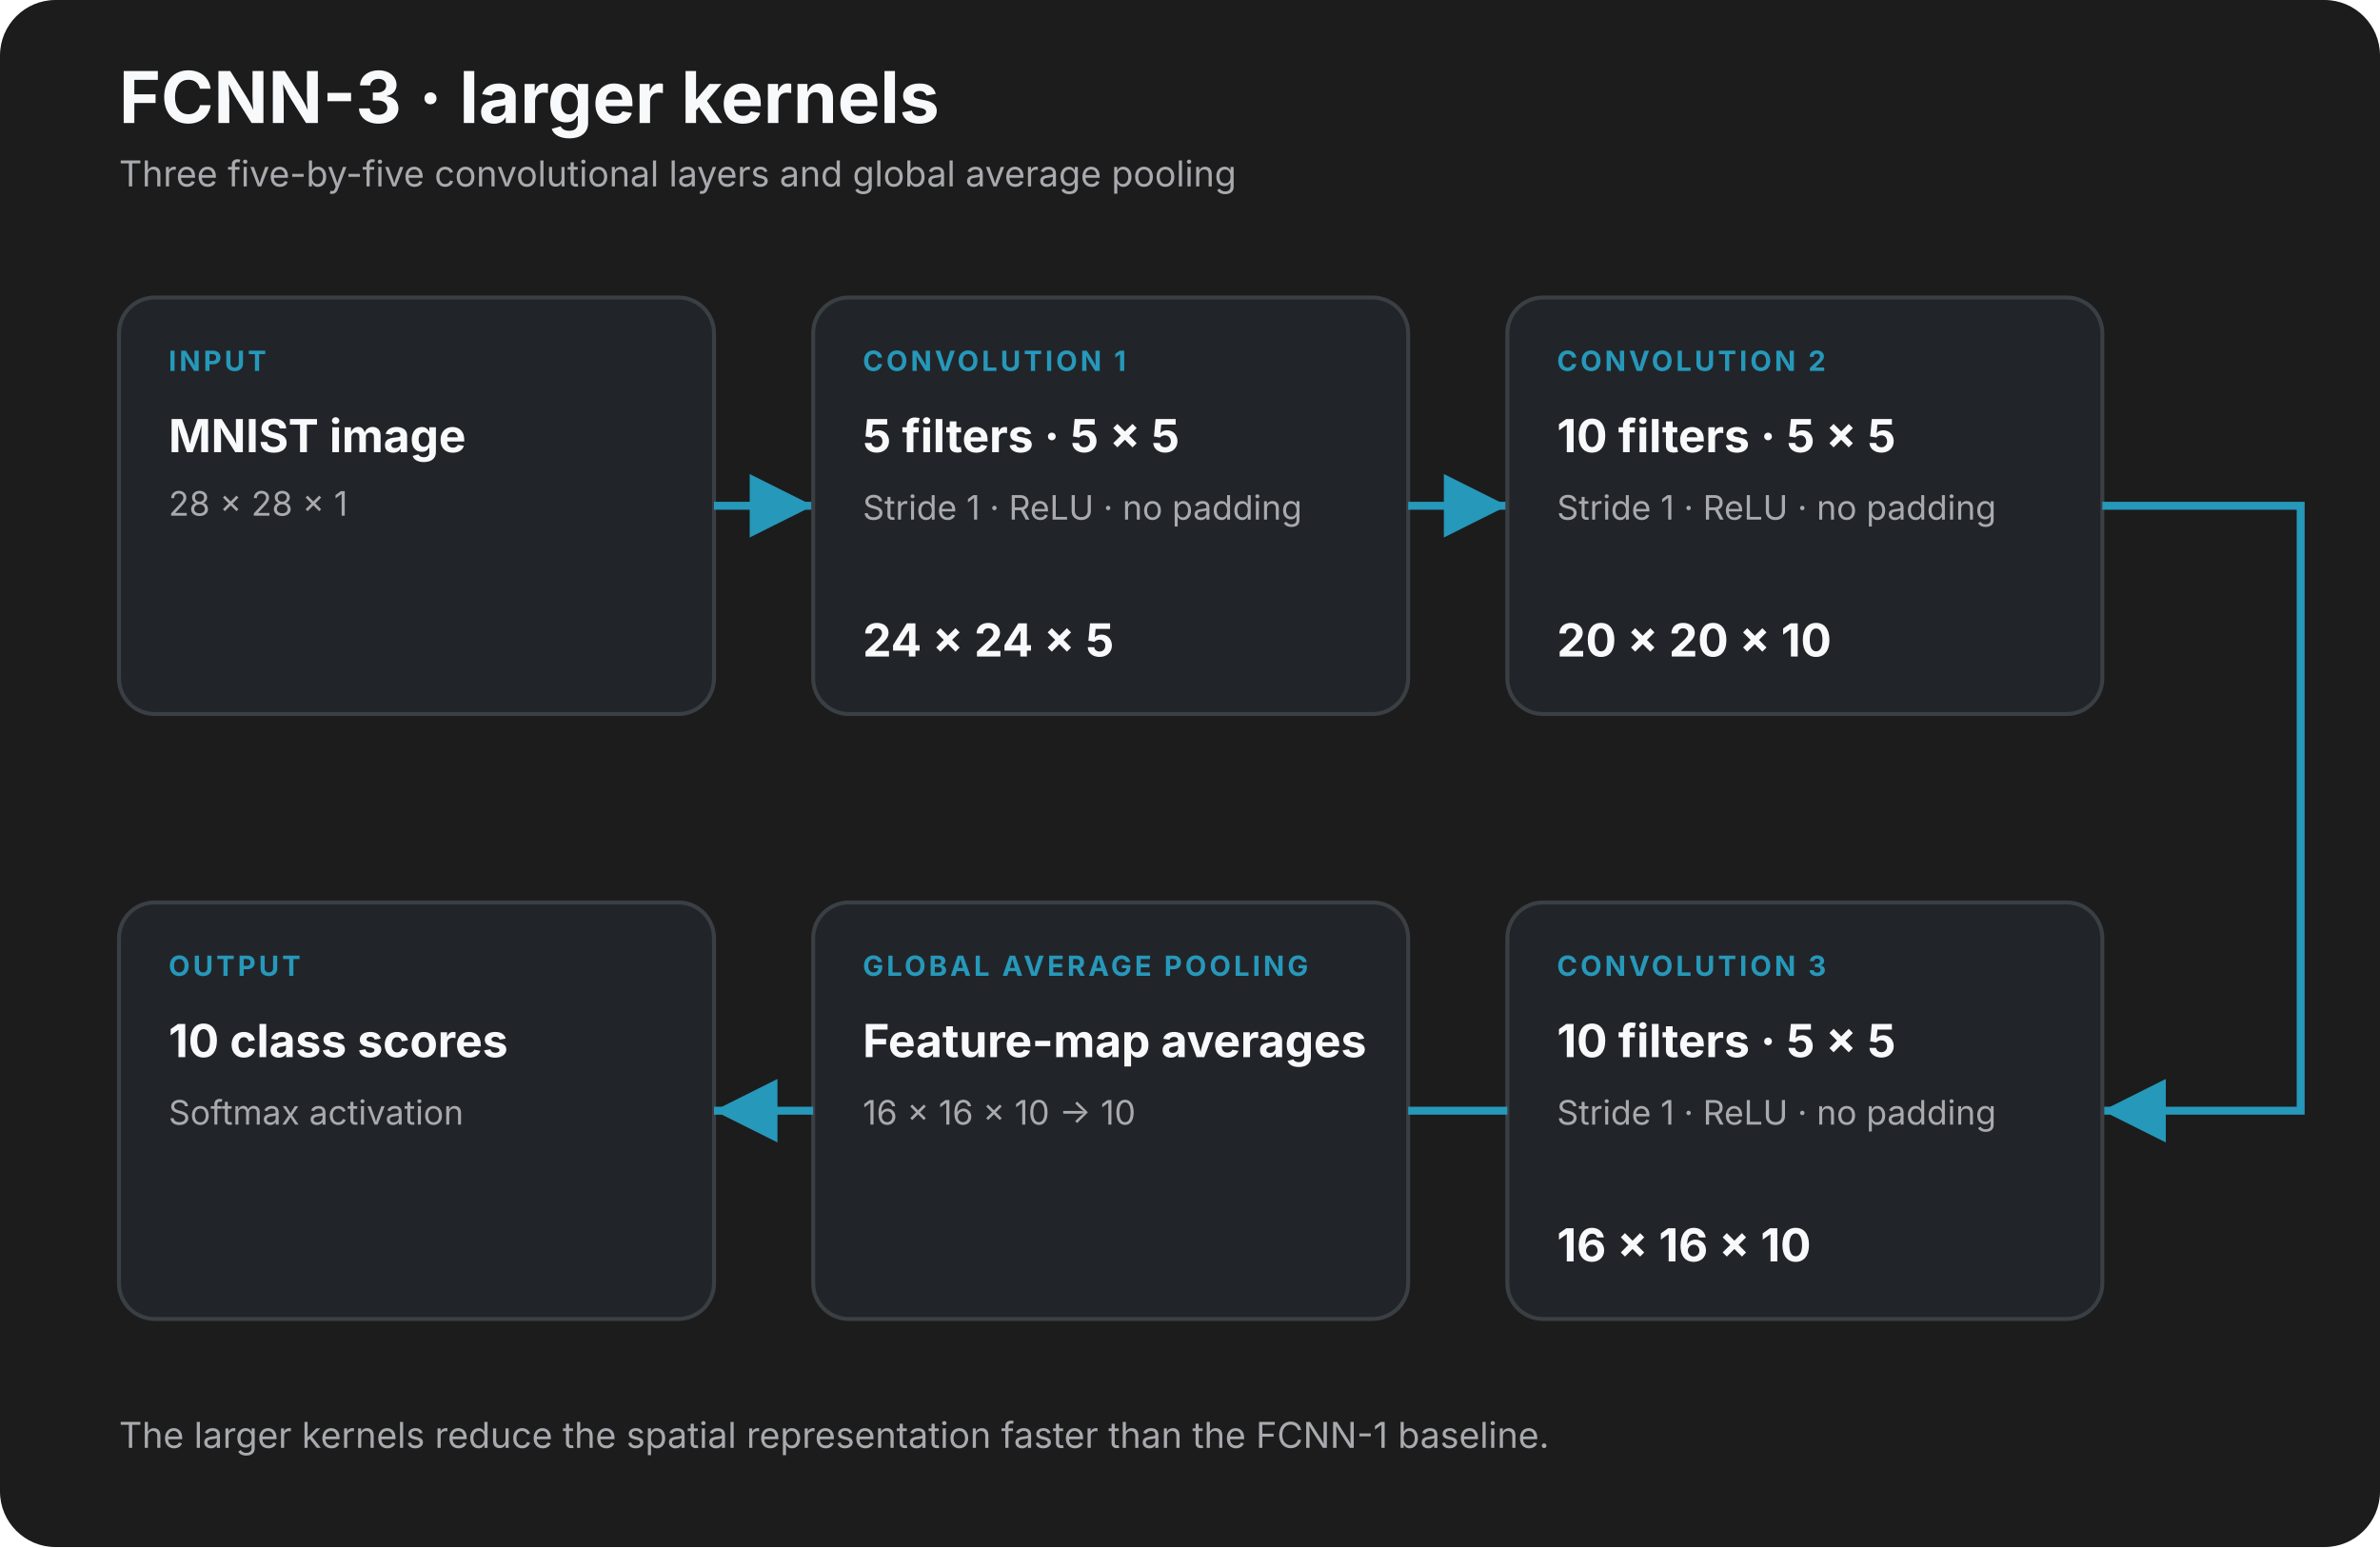
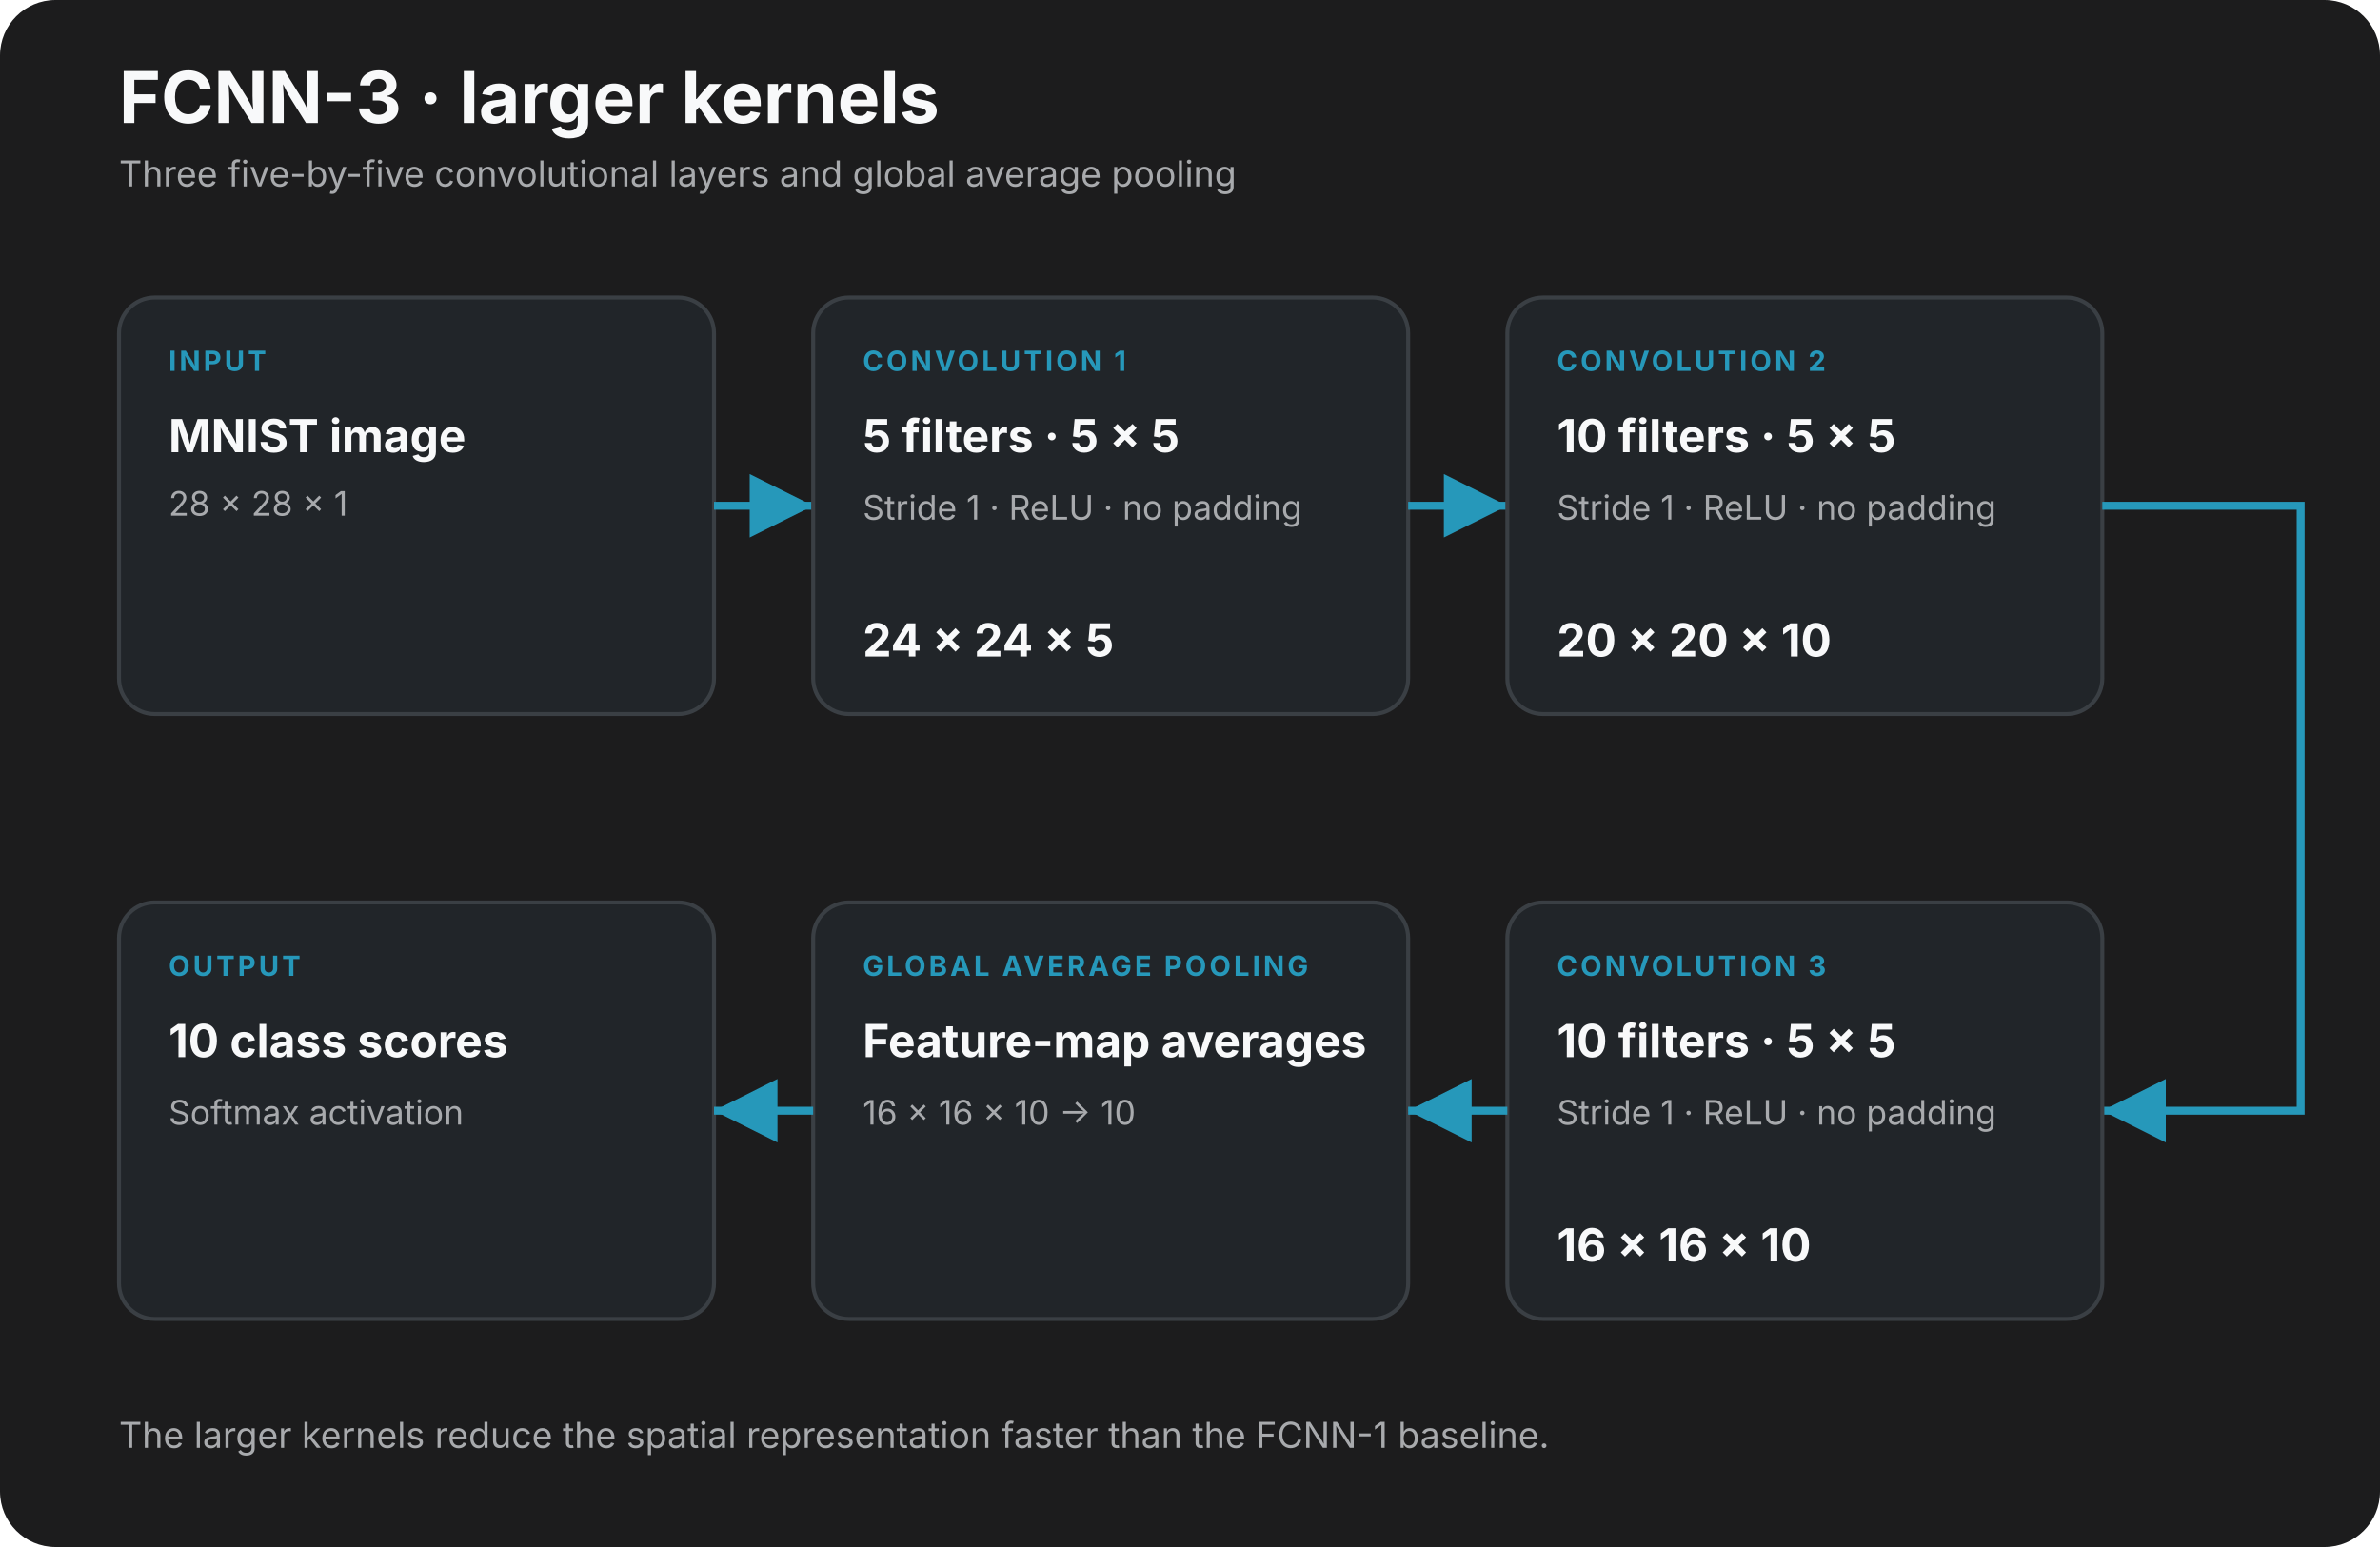
<svg xmlns="http://www.w3.org/2000/svg" viewBox="0 0 1200 780" role="img" aria-labelledby="fcnn3-title fcnn3-desc">
  <defs>
    <marker id="fcnn3-arrow" markerWidth="11" markerHeight="11" refX="8" refY="4" orient="auto">
      <path d="M0 0 8 4 0 8Z" fill="#2698ba" />
    </marker>
    <style>.h{fill:#f8f9fa;font:700 36px Inter,-apple-system,BlinkMacSystemFont,"Segoe UI",sans-serif}.s{fill:#a8aaad;font:400 18px Inter,-apple-system,BlinkMacSystemFont,"Segoe UI",sans-serif}.k{fill:#2698ba;font:700 14px Inter,-apple-system,BlinkMacSystemFont,"Segoe UI",sans-serif;letter-spacing:1.5px}.n{fill:#f8f9fa;font:700 23px Inter,-apple-system,BlinkMacSystemFont,"Segoe UI",sans-serif}.d{fill:#a8aaad;font:400 17px Inter,-apple-system,BlinkMacSystemFont,"Segoe UI",sans-serif}.c{fill:#212529;stroke:#3a3f44;stroke-width:2}.a{fill:none;stroke:#2698ba;stroke-width:4;marker-end:url(#fcnn3-arrow)}</style>
  </defs>
  <rect width="1200" height="780" rx="28" fill="#1c1c1d" />
  <text x="60" y="62" class="h">FCNN-3 · larger kernels</text>
  <text x="60" y="94" class="s">Three five-by-five convolutional layers and global average pooling</text>
  <g transform="translate(60 150)">
    <rect width="300" height="210" rx="18" class="c" />
    <text x="25" y="37" class="k">INPUT</text>
    <text x="25" y="78" class="n">MNIST image</text>
    <text x="25" y="110" class="d">28 × 28 × 1</text>
  </g>
  <path d="M360 255h50" class="a" />
  <g transform="translate(410 150)">
    <rect width="300" height="210" rx="18" class="c" />
    <text x="25" y="37" class="k">CONVOLUTION 1</text>
    <text x="25" y="78" class="n">5 filters · 5 × 5</text>
    <text x="25" y="112" class="d">Stride 1 · ReLU · no padding</text>
    <text x="25" y="181" class="n">24 × 24 × 5</text>
  </g>
  <path d="M710 255h50" class="a" />
  <g transform="translate(760 150)">
    <rect width="300" height="210" rx="18" class="c" />
    <text x="25" y="37" class="k">CONVOLUTION 2</text>
    <text x="25" y="78" class="n">10 filters · 5 × 5</text>
    <text x="25" y="112" class="d">Stride 1 · ReLU · no padding</text>
    <text x="25" y="181" class="n">20 × 20 × 10</text>
  </g>
  <path d="M1060 255h100v305h-100" class="a" />
  <g transform="translate(60 455)">
    <rect width="300" height="210" rx="18" class="c" />
    <text x="25" y="37" class="k">OUTPUT</text>
    <text x="25" y="78" class="n">10 class scores</text>
    <text x="25" y="112" class="d">Softmax activation</text>
  </g>
  <g transform="translate(410 455)">
    <rect width="300" height="210" rx="18" class="c" />
    <text x="25" y="37" class="k">GLOBAL AVERAGE POOLING</text>
    <text x="25" y="78" class="n">Feature-map averages</text>
    <text x="25" y="112" class="d">16 × 16 × 10 → 10</text>
  </g>
  <g transform="translate(760 455)">
    <rect width="300" height="210" rx="18" class="c" />
    <text x="25" y="37" class="k">CONVOLUTION 3</text>
    <text x="25" y="78" class="n">10 filters · 5 × 5</text>
    <text x="25" y="112" class="d">Stride 1 · ReLU · no padding</text>
    <text x="25" y="181" class="n">16 × 16 × 10</text>
  </g>
-   <path d="M760 560h-50M410 560h-50" class="a" />
+   <path d="M760 560h-50" class="a" />
+   <path d="M410 560h-50" class="a" />
  <text x="60" y="730" class="s">The larger kernels reduce the spatial representation faster than the FCNN-1 baseline.</text>
</svg>
